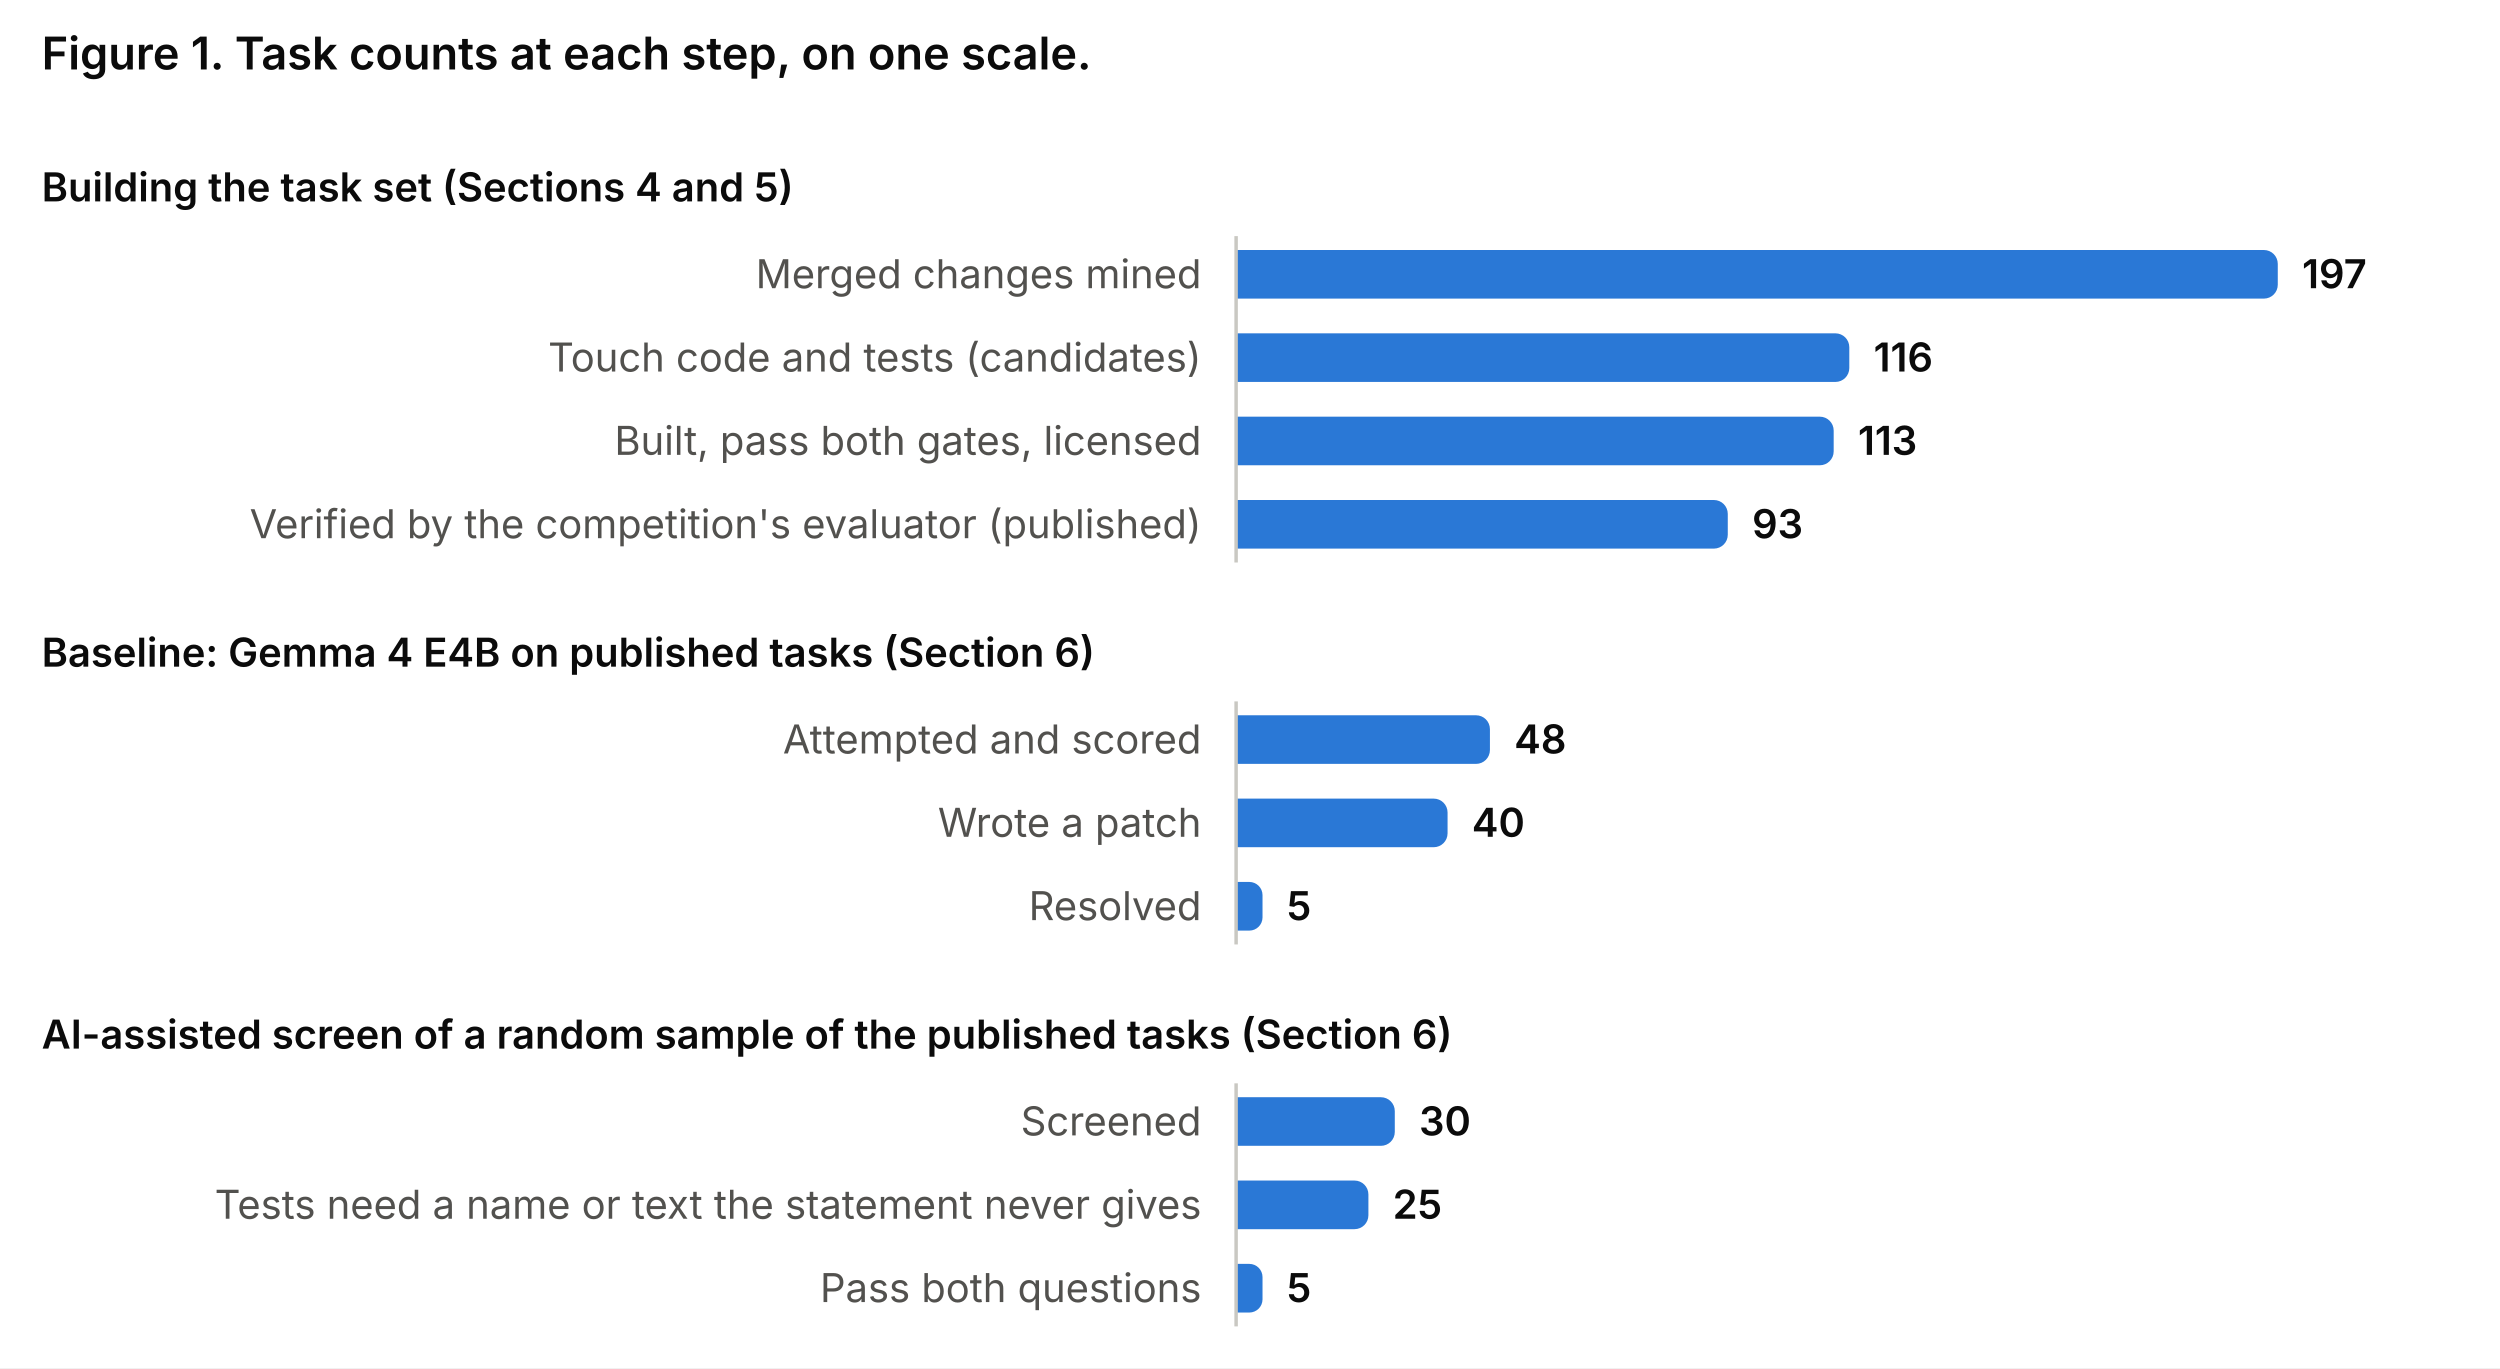
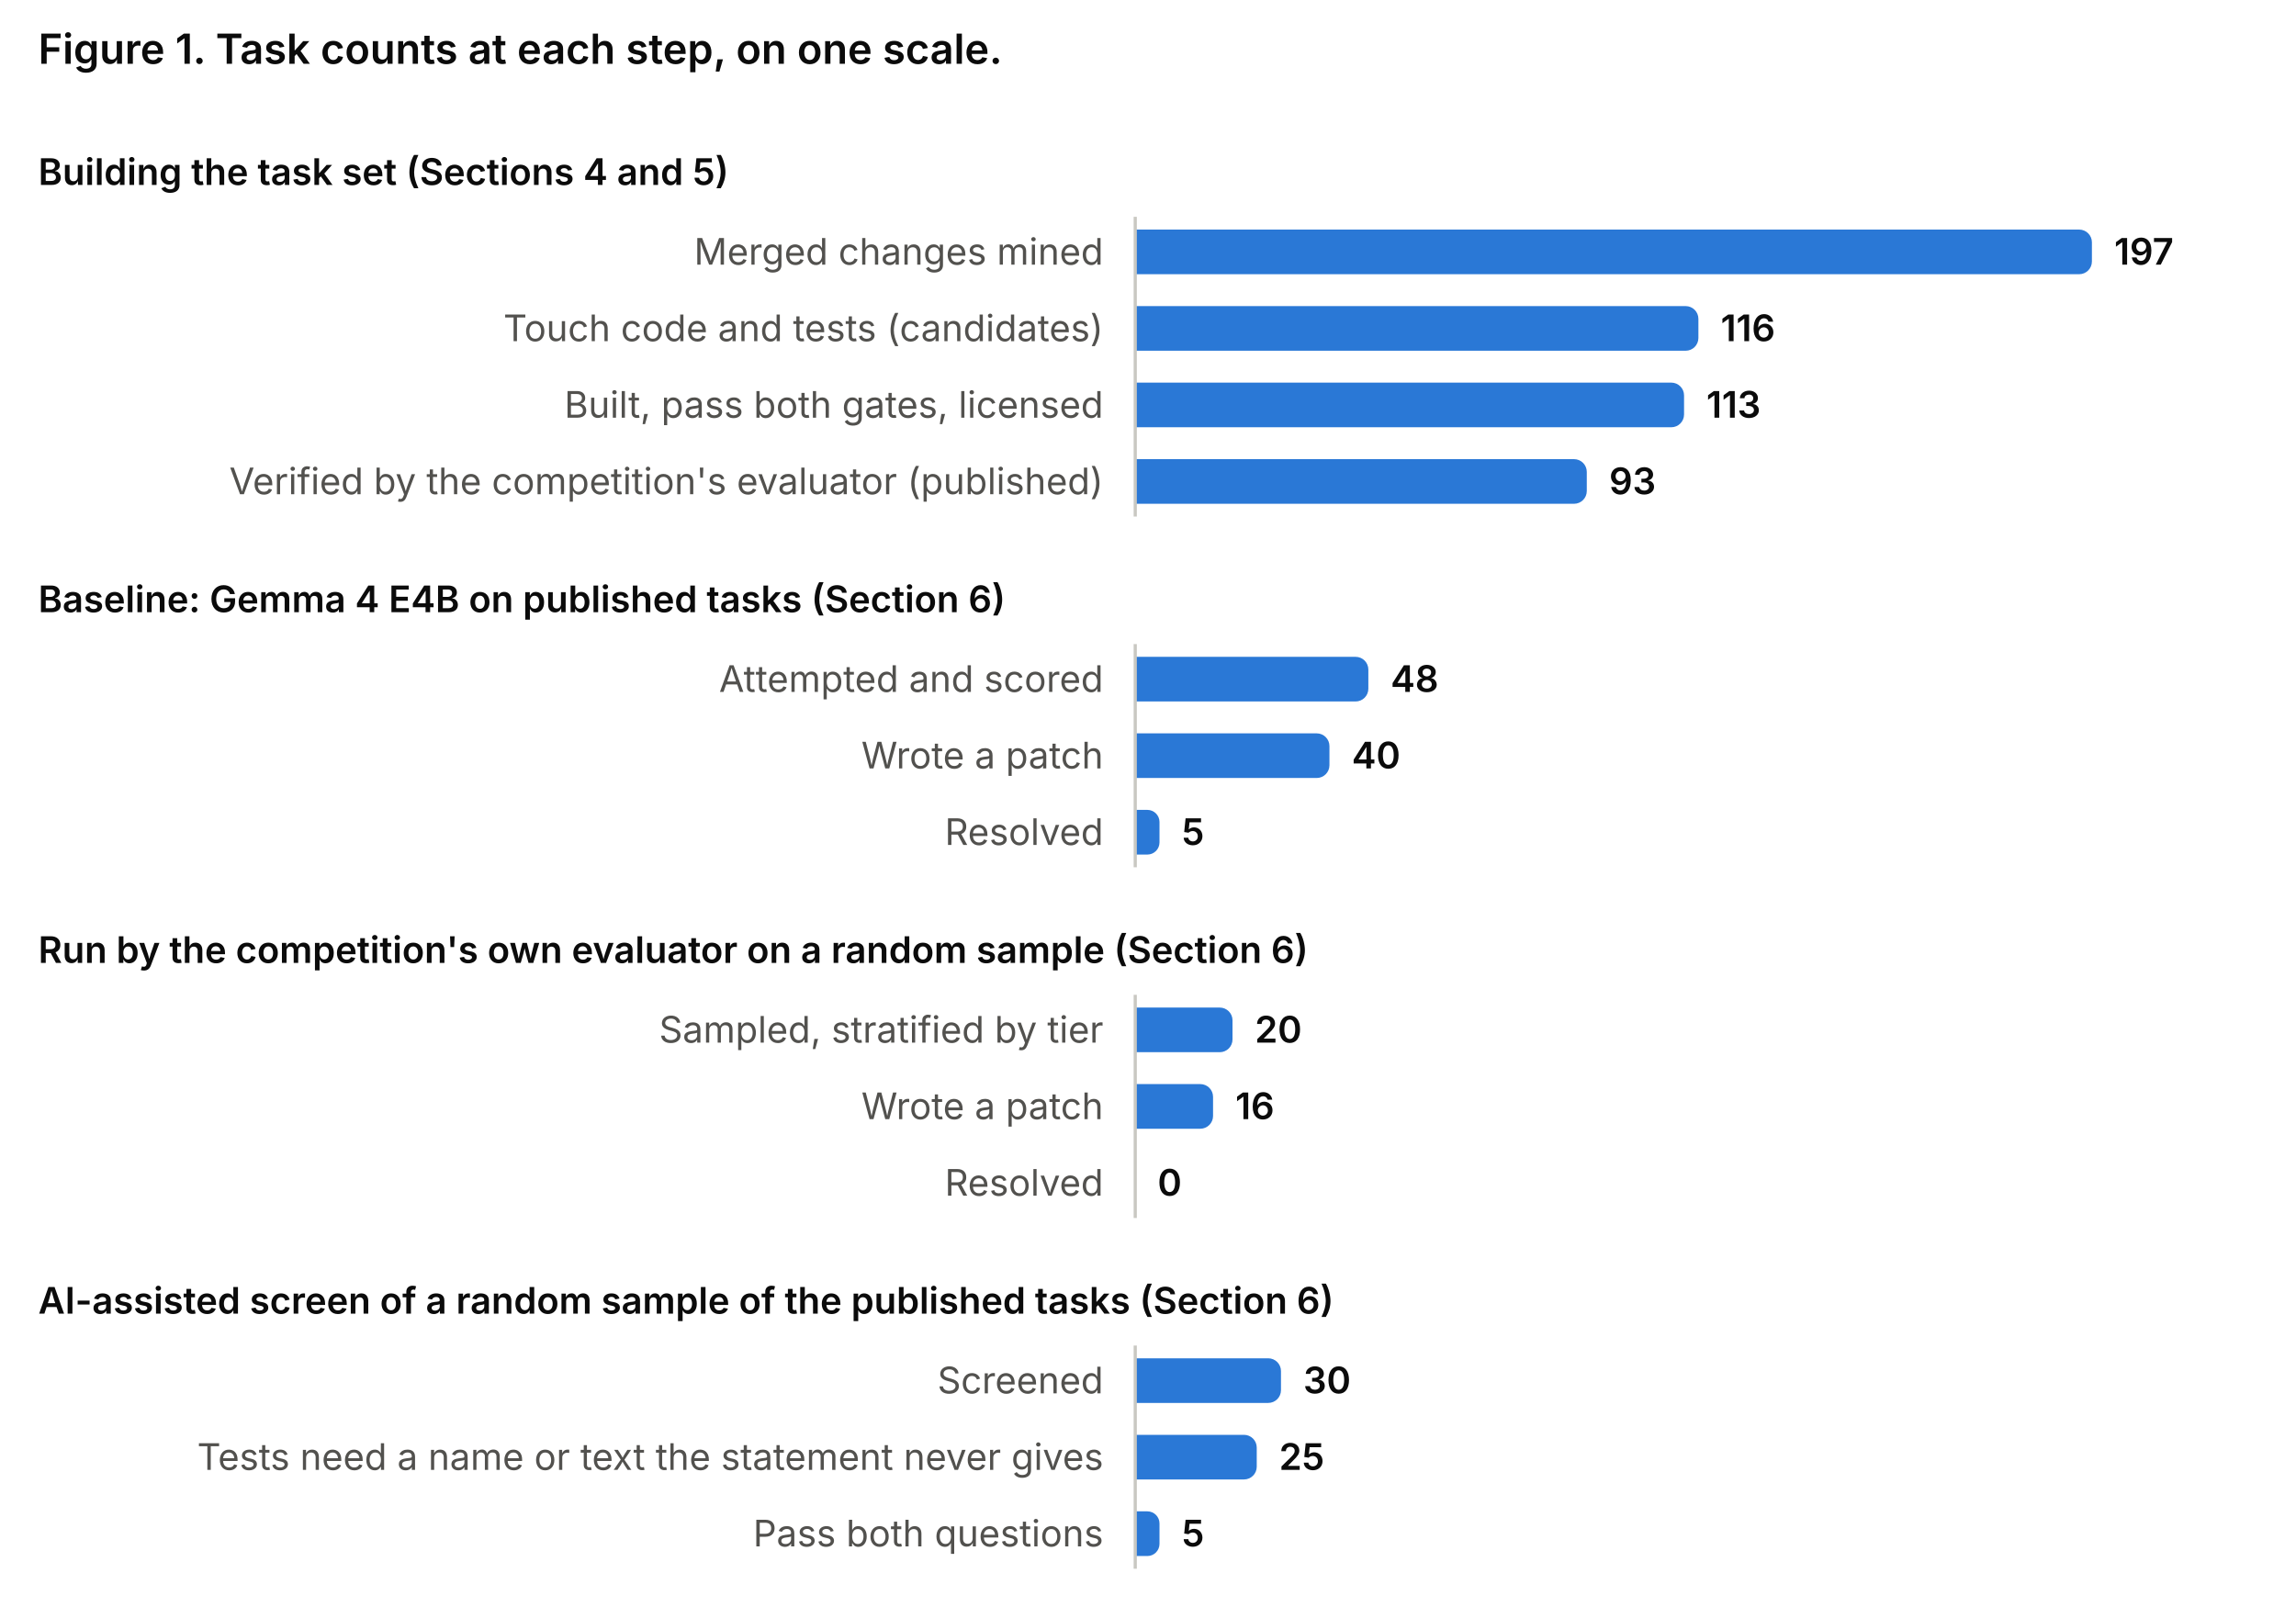
- <svg xmlns="http://www.w3.org/2000/svg" viewBox="0 0 720 394" width="720" height="394" role="img" aria-label="Figure 1. Task counts at each step, on one scale. Merged changes mined: 197; Touch code and tests (candidates): 116; Built, pass both gates, licensed: 113; Verified by the competition's evaluator (published): 93; Attempted and scored: 48; Wrote a patch: 40; Resolved: 5; Screened: 30; Tests need a name or text the statement never gives: 25; Pass both questions: 5" font-family="Inter, 'Helvetica Neue', Arial, 'Liberation Sans', sans-serif">
-   <rect width="720" height="394" fill="#ffffff" />
+ <svg xmlns="http://www.w3.org/2000/svg" viewBox="0 0 720 504" width="720" height="504" role="img" aria-label="Figure 1. Task counts at each step, on one scale. Merged changes mined: 197; Touch code and tests (candidates): 116; Built, pass both gates, licensed: 113; Verified by the competition's evaluator (published): 93; Attempted and scored: 48; Wrote a patch: 40; Resolved: 5; Sampled, stratified by tier: 20; Wrote a patch: 16; Resolved: 0; Screened: 30; Tests need a name or text the statement never gives: 25; Pass both questions: 5" font-family="Inter, 'Helvetica Neue', Arial, 'Liberation Sans', sans-serif">
+   <rect width="720" height="504" fill="#ffffff" />
  <text x="12" y="20" font-size="13" font-weight="600" fill="#0b0b0b">Figure 1. Task counts at each step, on one scale.</text>
  <text x="12" y="58" font-size="11.5" font-weight="600" fill="#0b0b0b">Building the task set (Sections 4 and 5)</text>
  <text x="346" y="83.0" font-size="11.5" text-anchor="end" fill="#52514e">Merged changes mined</text>
  <path d="M356,72 h296.0 a4,4 0 0 1 4,4 v6.0 a4,4 0 0 1 -4,4 h-296.0 z" fill="#2a78d6" />
  <text x="663.0" y="83.0" font-size="11.5" font-weight="600" fill="#0b0b0b">197</text>
  <text x="346" y="107.0" font-size="11.5" text-anchor="end" fill="#52514e">Touch code and tests (candidates)</text>
  <path d="M356,96 h172.6 a4,4 0 0 1 4,4 v6.0 a4,4 0 0 1 -4,4 h-172.6 z" fill="#2a78d6" />
  <text x="539.6" y="107.0" font-size="11.5" font-weight="600" fill="#0b0b0b">116</text>
  <text x="346" y="131.0" font-size="11.5" text-anchor="end" fill="#52514e">Built, pass both gates, licensed</text>
  <path d="M356,120 h168.1 a4,4 0 0 1 4,4 v6.0 a4,4 0 0 1 -4,4 h-168.1 z" fill="#2a78d6" />
  <text x="535.1" y="131.0" font-size="11.5" font-weight="600" fill="#0b0b0b">113</text>
  <text x="346" y="155.0" font-size="11.5" text-anchor="end" fill="#52514e">Verified by the competition's evaluator (published)</text>
  <path d="M356,144 h137.6 a4,4 0 0 1 4,4 v6.0 a4,4 0 0 1 -4,4 h-137.6 z" fill="#2a78d6" />
  <text x="504.6" y="155.0" font-size="11.5" font-weight="600" fill="#0b0b0b">93</text>
  <line x1="356" y1="68" x2="356" y2="162" stroke="#c9c8c2" stroke-width="1" />
  <text x="12" y="192" font-size="11.5" font-weight="600" fill="#0b0b0b">Baseline: Gemma 4 E4B on published tasks (Section 6)</text>
  <text x="346" y="217.0" font-size="11.5" text-anchor="end" fill="#52514e">Attempted and scored</text>
  <path d="M356,206 h69.1 a4,4 0 0 1 4,4 v6.0 a4,4 0 0 1 -4,4 h-69.1 z" fill="#2a78d6" />
  <text x="436.1" y="217.0" font-size="11.5" font-weight="600" fill="#0b0b0b">48</text>
  <text x="346" y="241.0" font-size="11.5" text-anchor="end" fill="#52514e">Wrote a patch</text>
  <path d="M356,230 h56.9 a4,4 0 0 1 4,4 v6.0 a4,4 0 0 1 -4,4 h-56.9 z" fill="#2a78d6" />
  <text x="423.9" y="241.0" font-size="11.5" font-weight="600" fill="#0b0b0b">40</text>
  <text x="346" y="265.0" font-size="11.5" text-anchor="end" fill="#52514e">Resolved</text>
  <path d="M356,254 h3.8 a3.807,3.807 0 0 1 3.807,3.807 v6.4 a3.807,3.807 0 0 1 -3.807,3.807 h-3.8 z" fill="#2a78d6" />
  <text x="370.6" y="265.0" font-size="11.5" font-weight="600" fill="#0b0b0b">5</text>
  <line x1="356" y1="202" x2="356" y2="272" stroke="#c9c8c2" stroke-width="1" />
-   <text x="12" y="302" font-size="11.5" font-weight="600" fill="#0b0b0b">AI-assisted screen of a random sample of the published tasks (Section 6)</text>
-   <text x="346" y="327.0" font-size="11.5" text-anchor="end" fill="#52514e">Screened</text>
-   <path d="M356,316 h41.7 a4,4 0 0 1 4,4 v6.0 a4,4 0 0 1 -4,4 h-41.7 z" fill="#2a78d6" />
-   <text x="408.7" y="327.0" font-size="11.5" font-weight="600" fill="#0b0b0b">30</text>
-   <text x="346" y="351.0" font-size="11.5" text-anchor="end" fill="#52514e">Tests need a name or text the statement never gives</text>
-   <path d="M356,340 h34.1 a4,4 0 0 1 4,4 v6.0 a4,4 0 0 1 -4,4 h-34.1 z" fill="#2a78d6" />
-   <text x="401.1" y="351.0" font-size="11.5" font-weight="600" fill="#0b0b0b">25</text>
-   <text x="346" y="375.0" font-size="11.5" text-anchor="end" fill="#52514e">Pass both questions</text>
-   <path d="M356,364 h3.8 a3.807,3.807 0 0 1 3.807,3.807 v6.4 a3.807,3.807 0 0 1 -3.807,3.807 h-3.8 z" fill="#2a78d6" />
-   <text x="370.6" y="375.0" font-size="11.5" font-weight="600" fill="#0b0b0b">5</text>
+   <text x="12" y="302" font-size="11.5" font-weight="600" fill="#0b0b0b">Run by the competition's own evaluator on a random sample (Section 6)</text>
+   <text x="346" y="327.0" font-size="11.5" text-anchor="end" fill="#52514e">Sampled, stratified by tier</text>
+   <path d="M356,316 h26.5 a4,4 0 0 1 4,4 v6.0 a4,4 0 0 1 -4,4 h-26.5 z" fill="#2a78d6" />
+   <text x="393.5" y="327.0" font-size="11.5" font-weight="600" fill="#0b0b0b">20</text>
+   <text x="346" y="351.0" font-size="11.5" text-anchor="end" fill="#52514e">Wrote a patch</text>
+   <path d="M356,340 h20.4 a4,4 0 0 1 4,4 v6.0 a4,4 0 0 1 -4,4 h-20.4 z" fill="#2a78d6" />
+   <text x="387.4" y="351.0" font-size="11.5" font-weight="600" fill="#0b0b0b">16</text>
+   <text x="346" y="375.0" font-size="11.5" text-anchor="end" fill="#52514e">Resolved</text>
+   <path d="M356,364 h0.0 a0.0,0.0 0 0 1 0.0,0.0 v14.0 a0.0,0.0 0 0 1 -0.0,0.0 h-0.0 z" fill="#2a78d6" />
+   <text x="363.0" y="375.0" font-size="11.5" font-weight="600" fill="#0b0b0b">0</text>
  <line x1="356" y1="312" x2="356" y2="382" stroke="#c9c8c2" stroke-width="1" />
+   <text x="12" y="412" font-size="11.5" font-weight="600" fill="#0b0b0b">AI-assisted screen of a random sample of the published tasks (Section 6)</text>
+   <text x="346" y="437.0" font-size="11.5" text-anchor="end" fill="#52514e">Screened</text>
+   <path d="M356,426 h41.7 a4,4 0 0 1 4,4 v6.0 a4,4 0 0 1 -4,4 h-41.7 z" fill="#2a78d6" />
+   <text x="408.7" y="437.0" font-size="11.5" font-weight="600" fill="#0b0b0b">30</text>
+   <text x="346" y="461.0" font-size="11.5" text-anchor="end" fill="#52514e">Tests need a name or text the statement never gives</text>
+   <path d="M356,450 h34.1 a4,4 0 0 1 4,4 v6.0 a4,4 0 0 1 -4,4 h-34.1 z" fill="#2a78d6" />
+   <text x="401.1" y="461.0" font-size="11.5" font-weight="600" fill="#0b0b0b">25</text>
+   <text x="346" y="485.0" font-size="11.5" text-anchor="end" fill="#52514e">Pass both questions</text>
+   <path d="M356,474 h3.8 a3.807,3.807 0 0 1 3.807,3.807 v6.4 a3.807,3.807 0 0 1 -3.807,3.807 h-3.8 z" fill="#2a78d6" />
+   <text x="370.6" y="485.0" font-size="11.5" font-weight="600" fill="#0b0b0b">5</text>
+   <line x1="356" y1="422" x2="356" y2="492" stroke="#c9c8c2" stroke-width="1" />
</svg>
